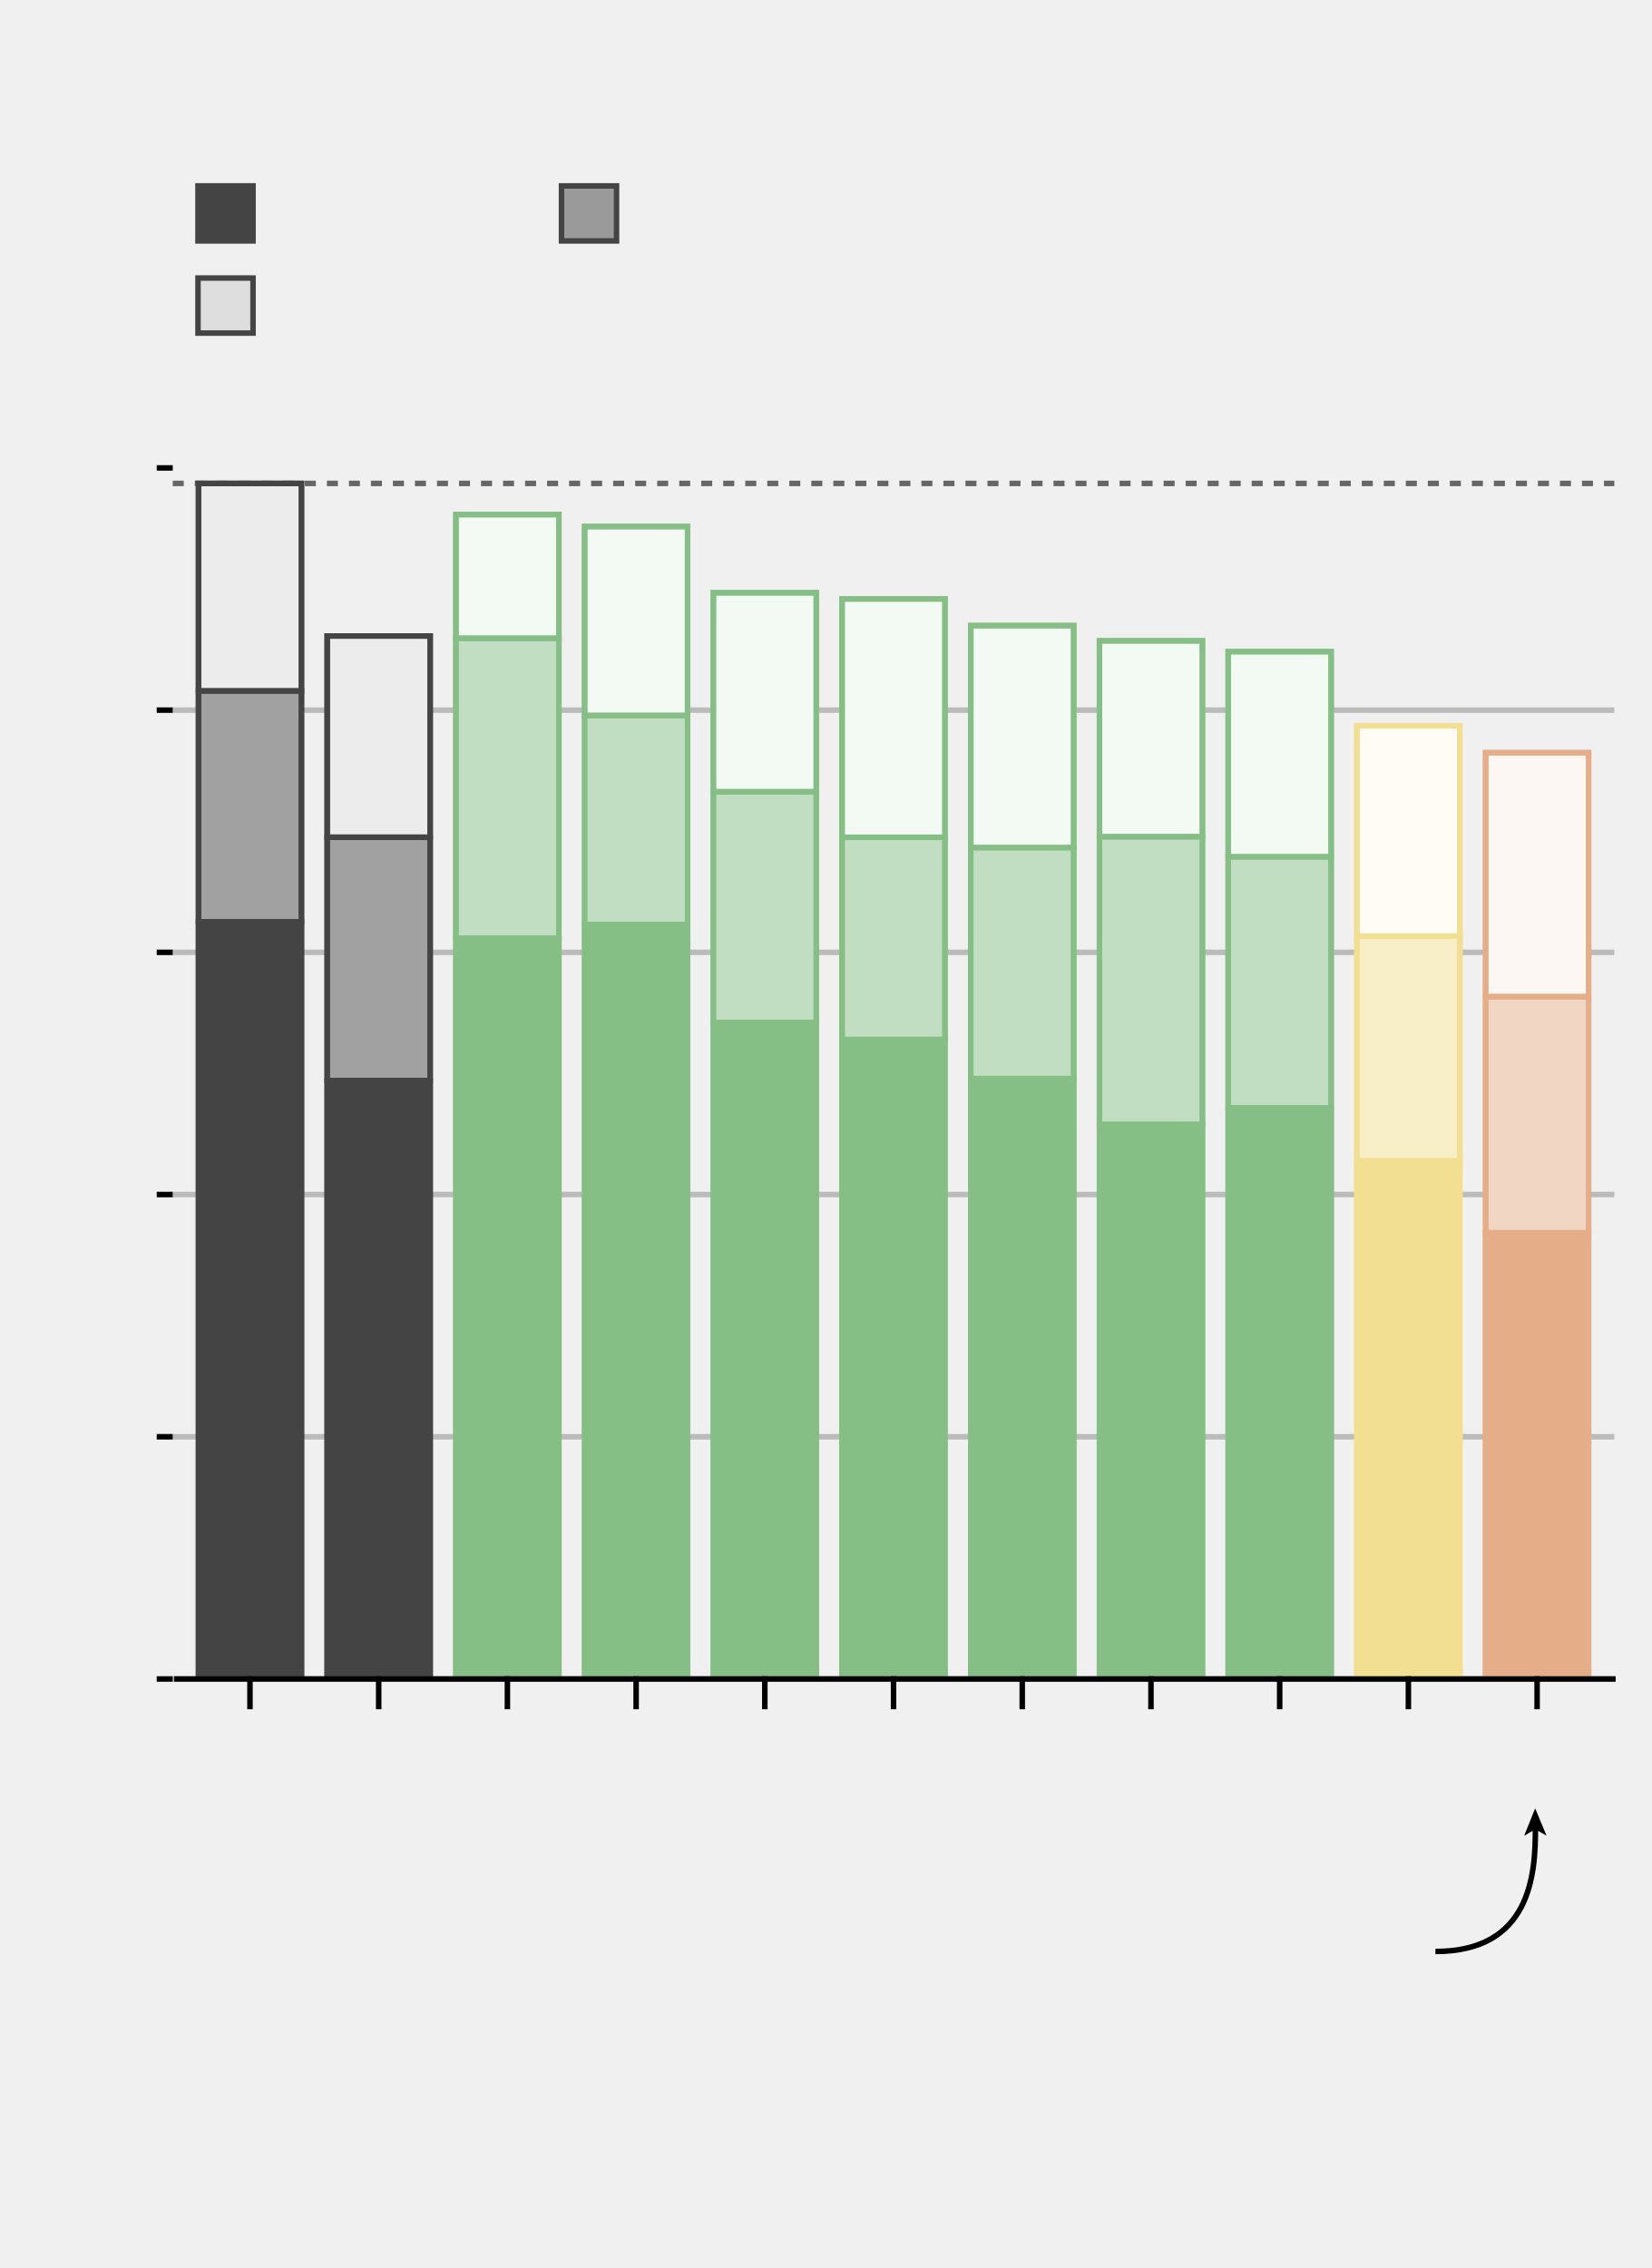
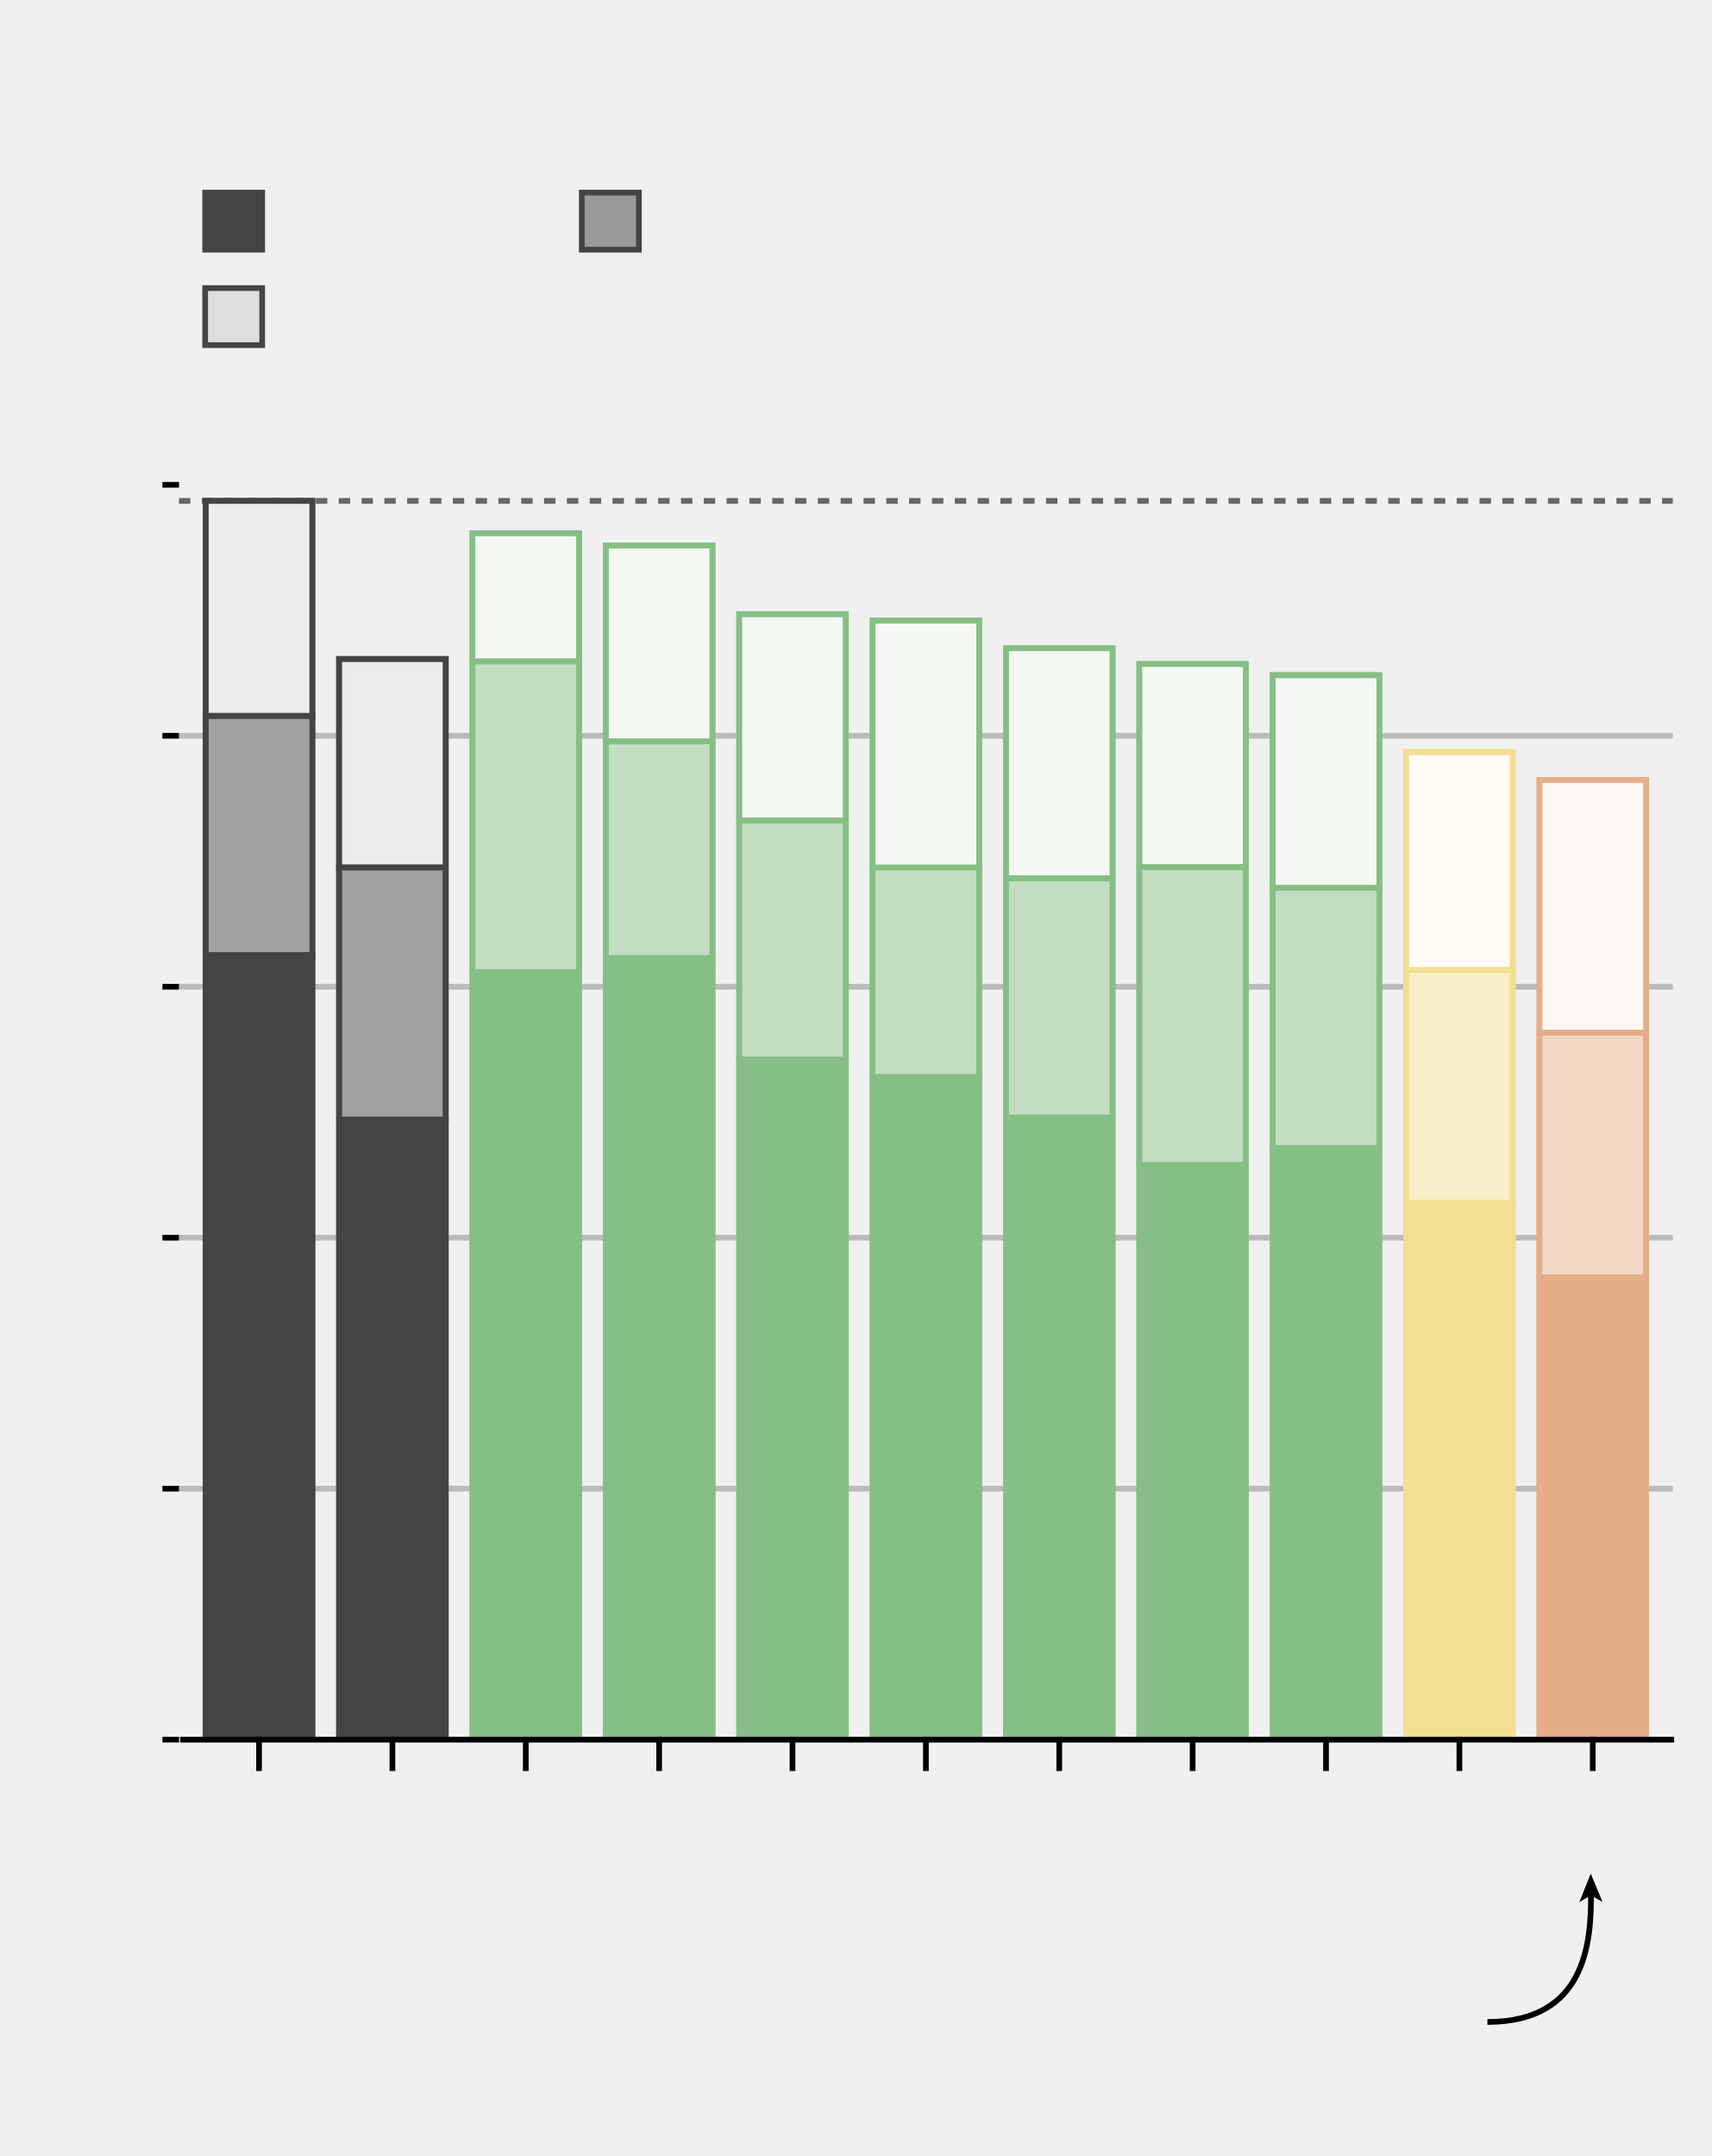
- <svg xmlns="http://www.w3.org/2000/svg" version="1.2" baseProfile="tiny" id="g-mt-economy-6-income-components-mobile-img" x="0px" y="0px" viewBox="0 0 300 412" xml:space="preserve">
+ <svg xmlns="http://www.w3.org/2000/svg" version="1.2" baseProfile="tiny" id="g-mt-economy-6-income-components-mobile-img" x="0px" y="0px" viewBox="0 0 300 378" xml:space="preserve">
  <g>
    <g transform="translate(50,40)">
      <g>
        <line fill="none" stroke="#666666" stroke-dasharray="2" x1="-18.619" y1="47.817" x2="243.258" y2="47.817" />
      </g>
      <g>
        <g transform="translate(0,220.5)">
          <line fill="none" stroke="#BBBBBB" x1="-18.619" y1="44.5" x2="243.258" y2="44.5" />
        </g>
        <g transform="translate(0,176.5)">
          <line fill="none" stroke="#BBBBBB" x1="-18.619" y1="44.5" x2="243.258" y2="44.5" />
        </g>
        <g transform="translate(0,132.5)">
          <line fill="none" stroke="#BBBBBB" x1="-18.619" y1="44.5" x2="243.258" y2="44.5" />
        </g>
        <g transform="translate(0,88.5)">
          <line fill="none" stroke="#BBBBBB" x1="-18.619" y1="44.5" x2="243.258" y2="44.5" />
        </g>
        <g transform="translate(0,44.5)">
          <line fill="none" stroke="#BBBBBB" x1="-18.619" y1="44.5" x2="243.258" y2="44.5" />
        </g>
      </g>
      <g>
        <rect x="-13.943" y="47.817" fill="#FFFFFF" stroke="#444444" width="18.705" height="216.683" />
        <rect x="9.439" y="75.534" fill="#FFFFFF" stroke="#444444" width="18.705" height="188.966" />
        <rect x="32.821" y="53.479" fill="#FFFFFF" stroke="#86BF86" width="18.705" height="211.021" />
        <rect x="56.203" y="55.643" fill="#FFFFFF" stroke="#86BF86" width="18.705" height="208.857" />
        <rect x="79.585" y="67.676" fill="#FFFFFF" stroke="#86BF86" width="18.705" height="196.824" />
        <rect x="102.966" y="68.8" fill="#FFFFFF" stroke="#86BF86" width="18.705" height="195.7" />
        <rect x="126.348" y="73.648" fill="#FFFFFF" stroke="#86BF86" width="18.705" height="190.852" />
        <rect x="149.73" y="76.413" fill="#FFFFFF" stroke="#86BF86" width="18.705" height="188.087" />
        <rect x="173.112" y="78.371" fill="#FFFFFF" stroke="#86BF86" width="18.705" height="186.129" />
        <rect x="196.494" y="91.838" fill="#FFFFFF" stroke="#F2DF91" width="18.705" height="172.662" />
        <rect x="219.876" y="96.732" fill="#FFFFFF" stroke="#E5AE89" width="18.705" height="167.768" />
      </g>
      <g>
        <rect x="-13.943" y="127.45" fill="#444444" stroke="#444444" width="18.705" height="137.05" />
        <rect x="9.439" y="156.285" fill="#444444" stroke="#444444" width="18.705" height="108.215" />
        <rect x="32.821" y="130.436" fill="#86BF86" stroke="#86BF86" width="18.705" height="134.064" />
        <rect x="56.203" y="127.973" fill="#86BF86" stroke="#86BF86" width="18.705" height="136.527" />
        <rect x="79.585" y="145.765" fill="#86BF86" stroke="#86BF86" width="18.705" height="118.735" />
        <rect x="102.966" y="148.833" fill="#86BF86" stroke="#86BF86" width="18.705" height="115.667" />
        <rect x="126.348" y="155.936" fill="#86BF86" stroke="#86BF86" width="18.705" height="108.564" />
        <rect x="149.73" y="164.28" fill="#86BF86" stroke="#86BF86" width="18.705" height="100.22" />
        <rect x="173.112" y="161.265" fill="#86BF86" stroke="#86BF86" width="18.705" height="103.235" />
        <rect x="196.494" y="170.878" fill="#F2DF91" stroke="#F2DF91" width="18.705" height="93.622" />
        <rect x="219.876" y="183.944" fill="#E5AE89" stroke="#E5AE89" width="18.705" height="80.556" />
      </g>
      <g>
        <rect x="-13.943" y="85.513" fill="#444444" fill-opacity="0.5" stroke="#444444" width="18.705" height="41.937" />
        <rect x="9.439" y="112.093" fill="#444444" fill-opacity="0.5" stroke="#444444" width="18.705" height="44.192" />
        <rect x="32.821" y="75.952" fill="#86BF86" fill-opacity="0.5" stroke="#86BF86" width="18.705" height="54.484" />
        <rect x="56.203" y="89.981" fill="#86BF86" fill-opacity="0.5" stroke="#86BF86" width="18.705" height="37.992" />
        <rect x="79.585" y="103.831" fill="#86BF86" fill-opacity="0.5" stroke="#86BF86" width="18.705" height="41.934" />
        <rect x="102.966" y="112.106" fill="#86BF86" fill-opacity="0.5" stroke="#86BF86" width="18.705" height="36.728" />
        <rect x="126.348" y="113.974" fill="#86BF86" fill-opacity="0.5" stroke="#86BF86" width="18.705" height="41.963" />
        <rect x="149.73" y="112" fill="#86BF86" fill-opacity="0.5" stroke="#86BF86" width="18.705" height="52.28" />
        <rect x="173.112" y="115.652" fill="#86BF86" fill-opacity="0.5" stroke="#86BF86" width="18.705" height="45.613" />
        <rect x="196.494" y="130.066" fill="#F2DF91" fill-opacity="0.5" stroke="#F2DF91" width="18.705" height="40.812" />
        <rect x="219.876" y="141.057" fill="#E5AE89" fill-opacity="0.5" stroke="#E5AE89" width="18.705" height="42.887" />
      </g>
      <g>
        <rect x="-13.943" y="47.817" fill="#444444" fill-opacity="0.1" stroke="#444444" width="18.705" height="37.696" />
        <rect x="9.439" y="75.534" fill="#444444" fill-opacity="0.1" stroke="#444444" width="18.705" height="36.558" />
        <rect x="32.821" y="53.479" fill="#86BF86" fill-opacity="0.1" stroke="#86BF86" width="18.705" height="22.473" />
        <rect x="56.203" y="55.643" fill="#86BF86" fill-opacity="0.1" stroke="#86BF86" width="18.705" height="34.338" />
        <rect x="79.585" y="67.676" fill="#86BF86" fill-opacity="0.1" stroke="#86BF86" width="18.705" height="36.155" />
        <rect x="102.966" y="68.8" fill="#86BF86" fill-opacity="0.1" stroke="#86BF86" width="18.705" height="43.306" />
        <rect x="126.348" y="73.648" fill="#86BF86" fill-opacity="0.1" stroke="#86BF86" width="18.705" height="40.326" />
        <rect x="149.73" y="76.413" fill="#86BF86" fill-opacity="0.1" stroke="#86BF86" width="18.705" height="35.587" />
        <rect x="173.112" y="78.371" fill="#86BF86" fill-opacity="0.1" stroke="#86BF86" width="18.705" height="37.281" />
        <rect x="196.494" y="91.838" fill="#F2DF91" fill-opacity="0.1" stroke="#F2DF91" width="18.705" height="38.228" />
        <rect x="219.876" y="96.732" fill="#E5AE89" fill-opacity="0.1" stroke="#E5AE89" width="18.705" height="44.325" />
      </g>
      <g transform="translate(0,220)">
        <path fill="none" stroke="#000000" d="M-18.377,45H243.5" />
        <g transform="translate(28.92857,0)">
          <line fill="none" stroke="#000000" x1="-33.519" y1="44.5" x2="-33.519" y2="50.5" />
          <text transform="matrix(1 0 0 1 -40.4383 60.5996)" display="none" font-family="'ArialMT'" font-size="10px">US</text>
        </g>
        <g transform="translate(77.14286,0)">
          <line fill="none" stroke="#000000" x1="-58.351" y1="44.5" x2="-58.351" y2="50.5" />
          <g display="none">
            <text transform="matrix(1 0 0 1 -66.43 60.5996)" display="inline" font-family="'ArialMT'" font-size="10px">M</text>
            <text transform="matrix(1 0 0 1 -58.0999 60.5996)" display="inline" font-family="'ArialMT'" font-size="10px">T</text>
          </g>
        </g>
        <g transform="translate(125.3571,0)">
          <line fill="none" stroke="#000000" x1="-83.184" y1="44.5" x2="-83.184" y2="50.5" />
          <text transform="matrix(1 0 0 1 -92.344 60.5996)" display="none" font-family="'ArialMT'" font-size="10px">Bzn</text>
        </g>
        <g transform="translate(173.5714,0)">
          <line fill="none" stroke="#000000" x1="-108.016" y1="44.5" x2="-108.016" y2="50.5" />
          <text transform="matrix(1 0 0 1 -113.9796 60.5996)" display="none" font-family="'ArialMT'" font-size="10px">Bil</text>
        </g>
        <g transform="translate(221.7857,0)">
          <line fill="none" stroke="#000000" x1="-132.848" y1="44.5" x2="-132.848" y2="50.5" />
          <text transform="matrix(1 0 0 1 -140.7603 60.5996)" display="none" font-family="'ArialMT'" font-size="10px">Hel</text>
        </g>
        <g transform="translate(270,0)">
          <line fill="none" stroke="#000000" x1="-157.681" y1="44.5" x2="-157.681" y2="50.5" />
          <text transform="matrix(1 0 0 1 -164.6064 60.5996)" display="none" font-family="'ArialMT'" font-size="10px">Btt</text>
        </g>
        <g transform="translate(318.2143,0)">
          <line fill="none" stroke="#000000" x1="-182.513" y1="44.5" x2="-182.513" y2="50.5" />
          <text transform="matrix(1 0 0 1 -189.6752 60.5996)" display="none" font-family="'ArialMT'" font-size="10px">GF</text>
        </g>
        <g transform="translate(366.4286,0)">
          <line fill="none" stroke="#000000" x1="-207.346" y1="44.5" x2="-207.346" y2="50.5" />
          <text transform="matrix(1 0 0 1 -217.6302 60.5996)" display="none" font-family="'ArialMT'" font-size="10px">Msa</text>
        </g>
        <g transform="translate(414.6429,0)">
          <line fill="none" stroke="#000000" x1="-232.178" y1="44.5" x2="-232.178" y2="50.5" />
          <text transform="matrix(1 0 0 1 -239.7063 60.5996)" display="none" font-family="'ArialMT'" font-size="10px">Kal</text>
        </g>
        <g transform="translate(462.8571,0)">
          <line fill="none" stroke="#000000" x1="-257.011" y1="44.5" x2="-257.011" y2="50.5" />
          <text transform="matrix(1 0 0 1 -267.5222 60.5996)" display="none" font-family="'ArialMT'" font-size="10px">Plns</text>
        </g>
        <g transform="translate(511.0714,0)">
          <line fill="none" stroke="#000000" x1="-281.843" y1="44.5" x2="-281.843" y2="50.5" />
          <text transform="matrix(1 0 0 1 -289.9308 60.5996)" display="none" font-family="'ArialMT'" font-size="10px">Mts</text>
        </g>
      </g>
      <g>
        <g transform="translate(0,220.5)">
          <line fill="none" stroke="#000000" x1="-18.619" y1="44.5" x2="-21.529" y2="44.5" />
          <text transform="matrix(1 0 0 1 -33.501 47.7002)" display="none" font-family="'ArialMT'" font-size="10px">$0</text>
        </g>
        <g transform="translate(0,176.5)">
          <line fill="none" stroke="#000000" x1="-18.619" y1="44.5" x2="-21.529" y2="44.5" />
          <text transform="matrix(1 0 0 1 -44.0625 47.7002)" display="none" font-family="'ArialMT'" font-size="10px">$10k</text>
        </g>
        <g transform="translate(0,132.5)">
          <line fill="none" stroke="#000000" x1="-18.619" y1="44.5" x2="-21.529" y2="44.5" />
          <text transform="matrix(1 0 0 1 -44.0625 47.7002)" display="none" font-family="'ArialMT'" font-size="10px">$20k</text>
        </g>
        <g transform="translate(0,88.5)">
          <line fill="none" stroke="#000000" x1="-18.619" y1="44.5" x2="-21.529" y2="44.5" />
          <text transform="matrix(1 0 0 1 -44.0625 47.7002)" display="none" font-family="'ArialMT'" font-size="10px">$30k</text>
        </g>
        <g transform="translate(0,44.5)">
          <line fill="none" stroke="#000000" x1="-18.619" y1="44.5" x2="-21.529" y2="44.5" />
          <text transform="matrix(1 0 0 1 -44.0625 47.7002)" display="none" font-family="'ArialMT'" font-size="10px">$40k</text>
        </g>
        <g transform="translate(0,0.5)">
          <line fill="none" stroke="#000000" x1="-18.619" y1="44.5" x2="-21.529" y2="44.5" />
          <text transform="matrix(1 0 0 1 -44.0625 47.7002)" display="none" font-family="'ArialMT'" font-size="10px">$50k</text>
        </g>
      </g>
    </g>
    <rect x="35.965" y="33.77" fill="#444444" stroke="#444444" width="10" height="10" />
    <rect x="102" y="33.77" fill="#444444" fill-opacity="0.5" stroke="#444444" width="10" height="10" />
    <rect x="35.965" y="50.508" fill="#444444" fill-opacity="0.1" stroke="#444444" width="10" height="10" />
    <g>
      <path fill="none" stroke="#000000" stroke-miterlimit="10" d="M260.761,354.5c17.247,0,18.208-13.915,18.155-22.473" />
      <g>
        <polygon points="278.875,328.5 280.942,333.461 278.901,332.294 276.877,333.488    " />
      </g>
    </g>
  </g>
  <style type="text/css">
#g-mt-economy-6-income-components-mobile-img rect, #g-mt-economy-6-income-components-mobile-img circle, #g-mt-economy-6-income-components-mobile-img path, #g-mt-economy-6-income-components-mobile-img line, #g-mt-economy-6-income-components-mobile-img polyline { vector-effect: non-scaling-stroke; }
</style>
</svg>
